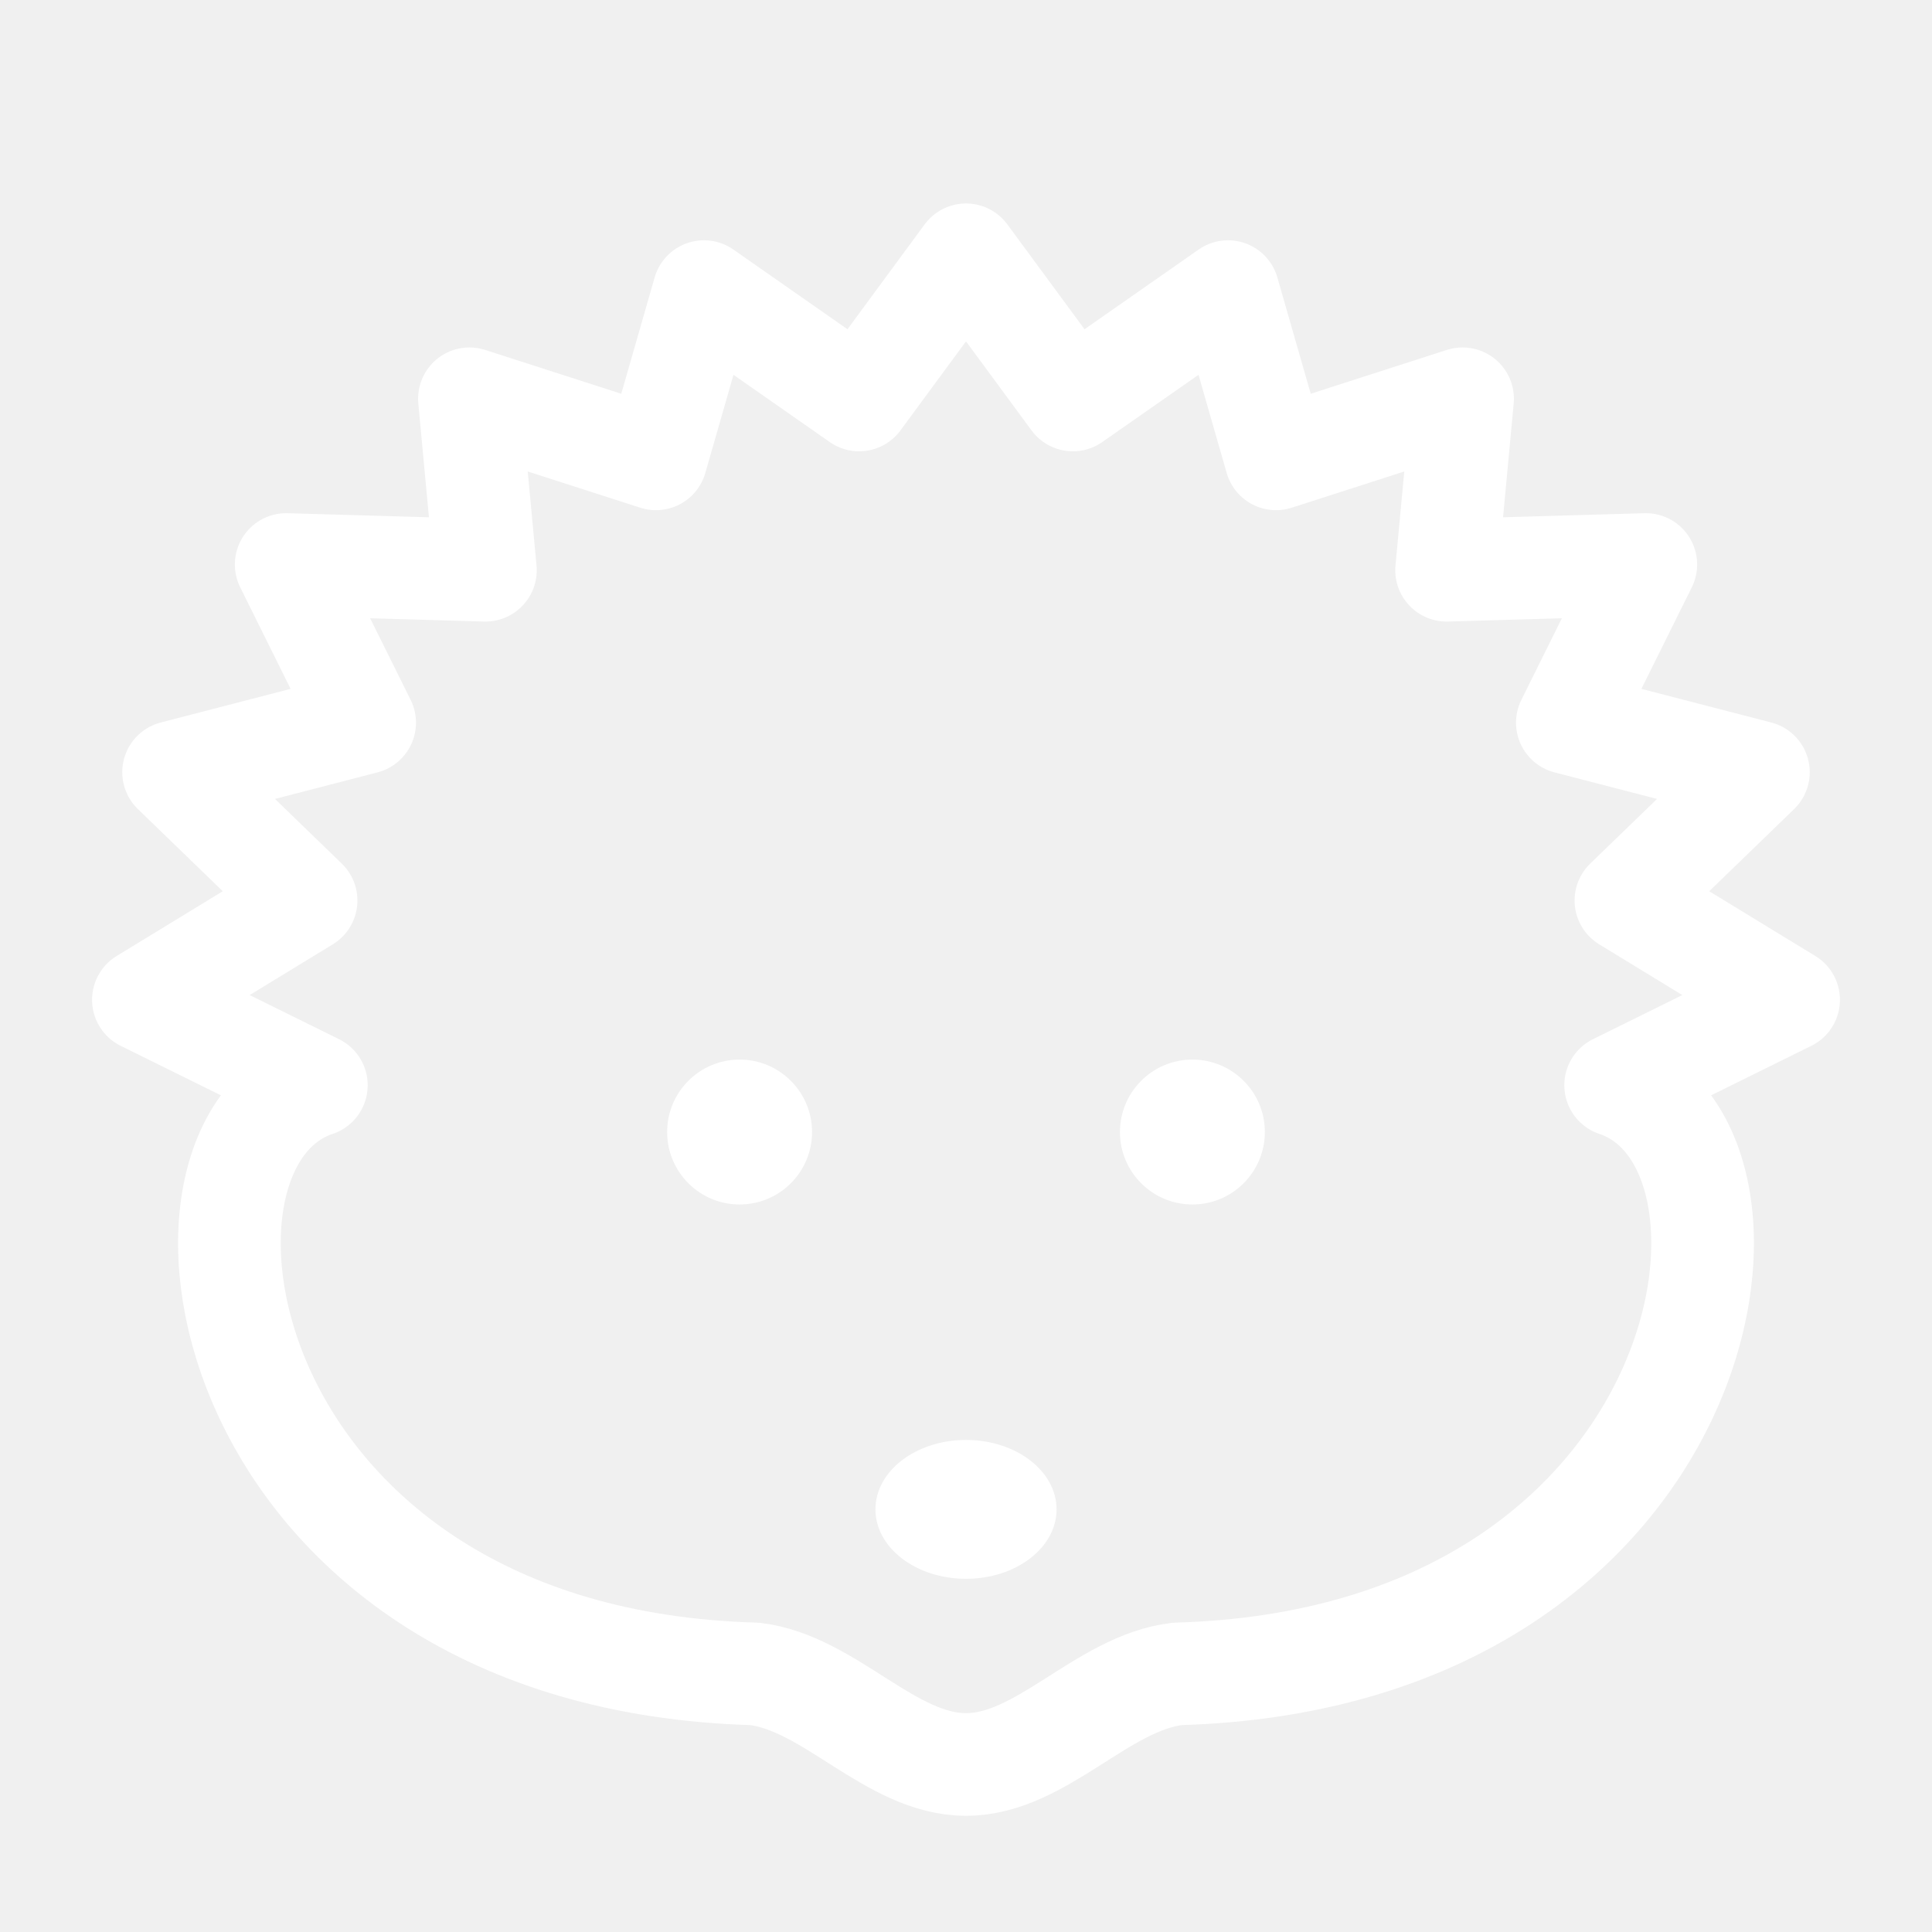
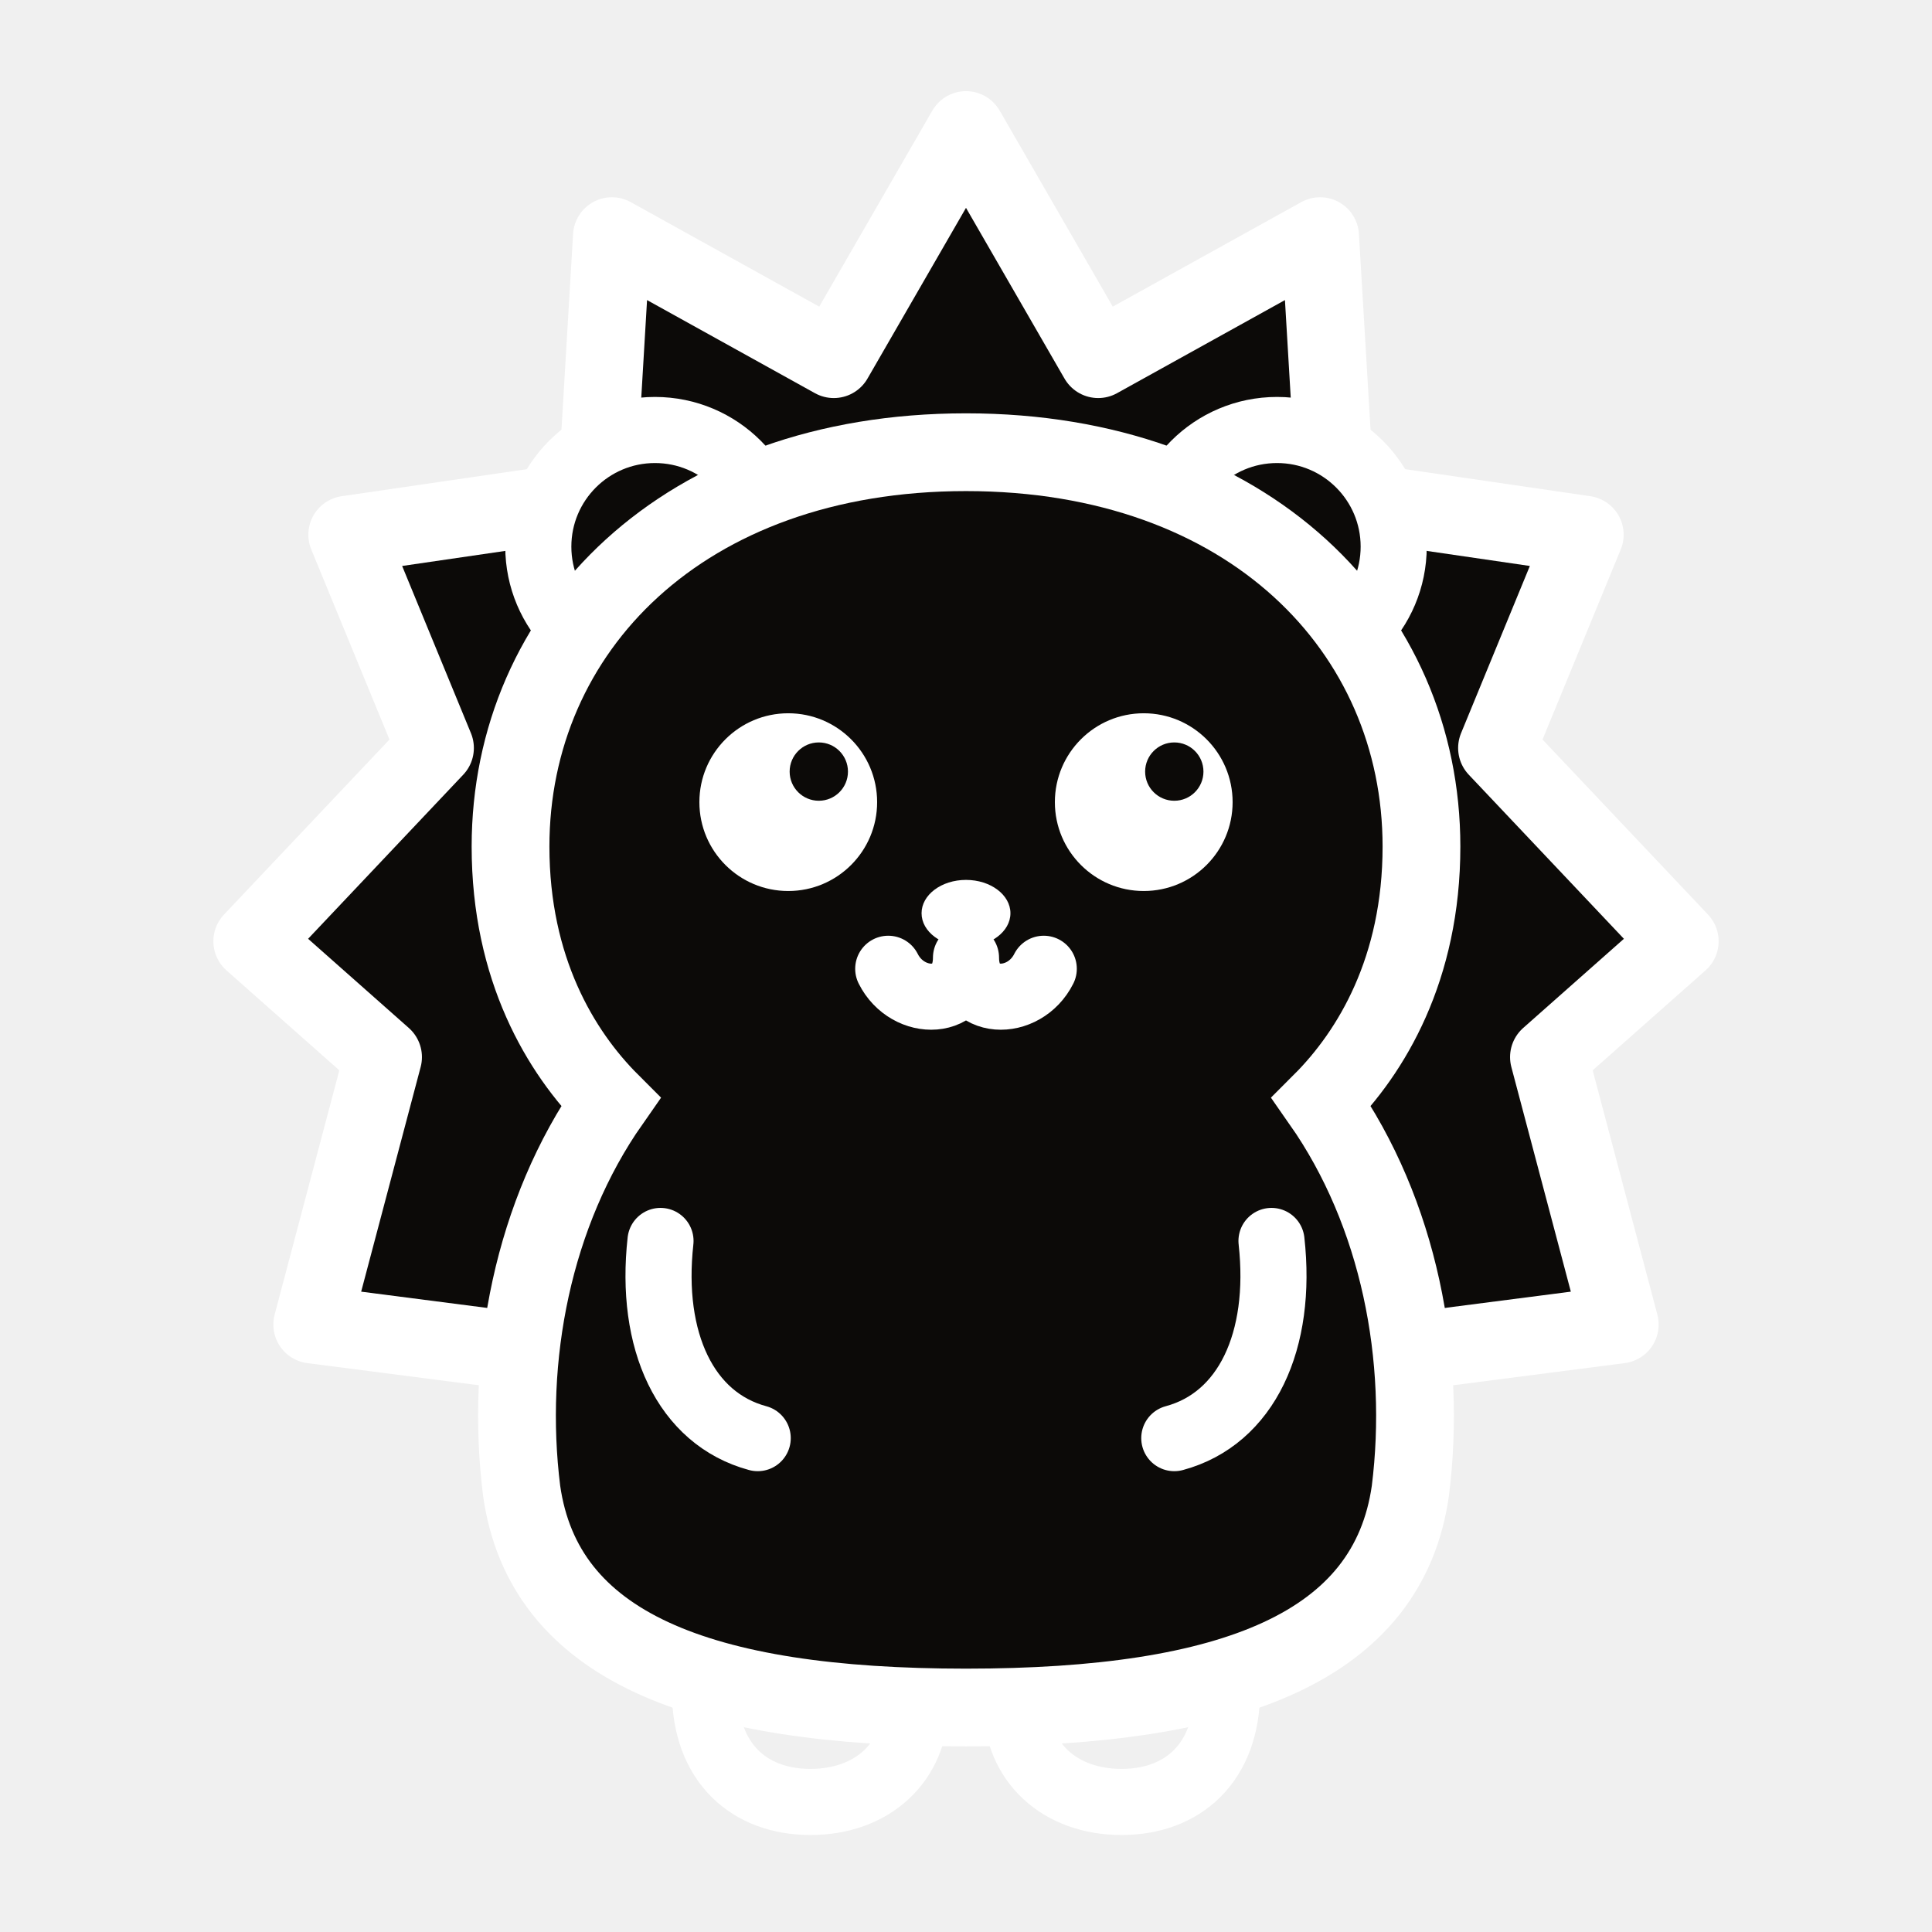
- <svg xmlns="http://www.w3.org/2000/svg" viewBox="0 0 64 64" fill="none">
-   <path d="M10.48 35.95 L4.75 33.12 L10.14 29.83 L5.75 25.58 L12.08 23.94 L9.48 18.7 L16.08 18.89 L15.55 13.21 L21.73 15.2 L23.32 9.66 L28.46 13.25 L32 8.44 L35.54 13.25 L40.68 9.66 L42.27 15.2 L48.45 13.21 L47.92 18.89 L54.52 18.7 L51.92 23.94 L58.25 25.58 L53.86 29.83 L59.25 33.12 L53.52 35.95 C59.52 37.95 56.82 54.95 39 55.45 C36.5 55.75 34.5 58.45 32 58.45 C29.5 58.45 27.5 55.75 25 55.45 C7.18 54.95 4.48 37.95 10.48 35.95 Z" stroke="#ffffff" stroke-width="3.4" stroke-linejoin="round" stroke-linecap="round" />
-   <circle cx="24.5" cy="37.5" r="2.4" fill="#ffffff" />
-   <circle cx="39.5" cy="37.5" r="2.4" fill="#ffffff" />
-   <ellipse cx="32" cy="50" rx="3" ry="2.3" fill="#ffffff" />
+ <svg xmlns="http://www.w3.org/2000/svg" viewBox="0 0 64 64" width="64" height="64">
+   <g transform="translate(32 32) scale(0.92) translate(-32 -30.5)" fill="none">
+     <path d="M18.76 44.74 L8.46 43.41 L11.01 33.78 L6.30 29.61 L12.88 22.65 L9.72 14.97 L18.69 13.66 L19.25 4.22 L27.24 8.65 L32.00 0.40 L36.76 8.65 L44.75 4.22 L45.31 13.66 L54.28 14.97 L51.12 22.65 L57.70 29.61 L52.99 33.78 L55.54 43.41 L45.24 44.74 L40 48 L24 48 Z" fill="#0c0a08" stroke="#ffffff" stroke-width="2.8" stroke-linejoin="round" />
+     <circle cx="20.8" cy="15.4" r="4.2" fill="#0c0a08" stroke="#ffffff" stroke-width="2.38" />
+     <circle cx="43.2" cy="15.4" r="4.2" fill="#0c0a08" stroke="#ffffff" stroke-width="2.38" />
+     <path d="M32 12C42.2 12 48.4 18.4 48.4 26.2C48.4 30.6 46.6 33.6 44.8 35.4C47.6 39.4 48.6 44.6 48 49.4C47.2 55 41.6 57.2 32 57.2C22.4 57.2 16.8 55 16 49.4C15.4 44.6 16.4 39.4 19.2 35.4C17.4 33.6 15.6 30.6 15.6 26.2C15.6 18.4 21.8 12 32 12Z" fill="#0c0a08" stroke="#ffffff" stroke-width="2.8" />
+     <circle cx="25.6" cy="24.6" r="3.2" fill="#ffffff" />
+     <circle cx="38.4" cy="24.6" r="3.2" fill="#ffffff" />
+     <circle cx="26.7" cy="23.5" r="1.05" fill="#0c0a08" />
+     <circle cx="39.5" cy="23.5" r="1.05" fill="#0c0a08" />
+     <ellipse cx="32" cy="28.6" rx="1.6" ry="1.2" fill="#ffffff" />
+     <path d="M29.2 30.6c.7 1.4 2.8 1.4 2.8-.4 0 1.8 2.1 1.8 2.8.4" stroke="#ffffff" stroke-width="2.38" stroke-linecap="round" stroke-linejoin="round" />
+     <path d="M21 40.4c-.4 3.6.9 6.4 3.5 7.1M43 40.4c.4 3.6-.9 6.4-3.5 7.1M22.6 56.6c0 2.6 1.6 4 3.8 4s3.8-1.4 3.8-3.6M41.4 56.6c0 2.6-1.6 4-3.8 4s-3.8-1.4-3.8-3.6" stroke="#ffffff" stroke-width="2.38" stroke-linecap="round" />
+   </g>
</svg>
